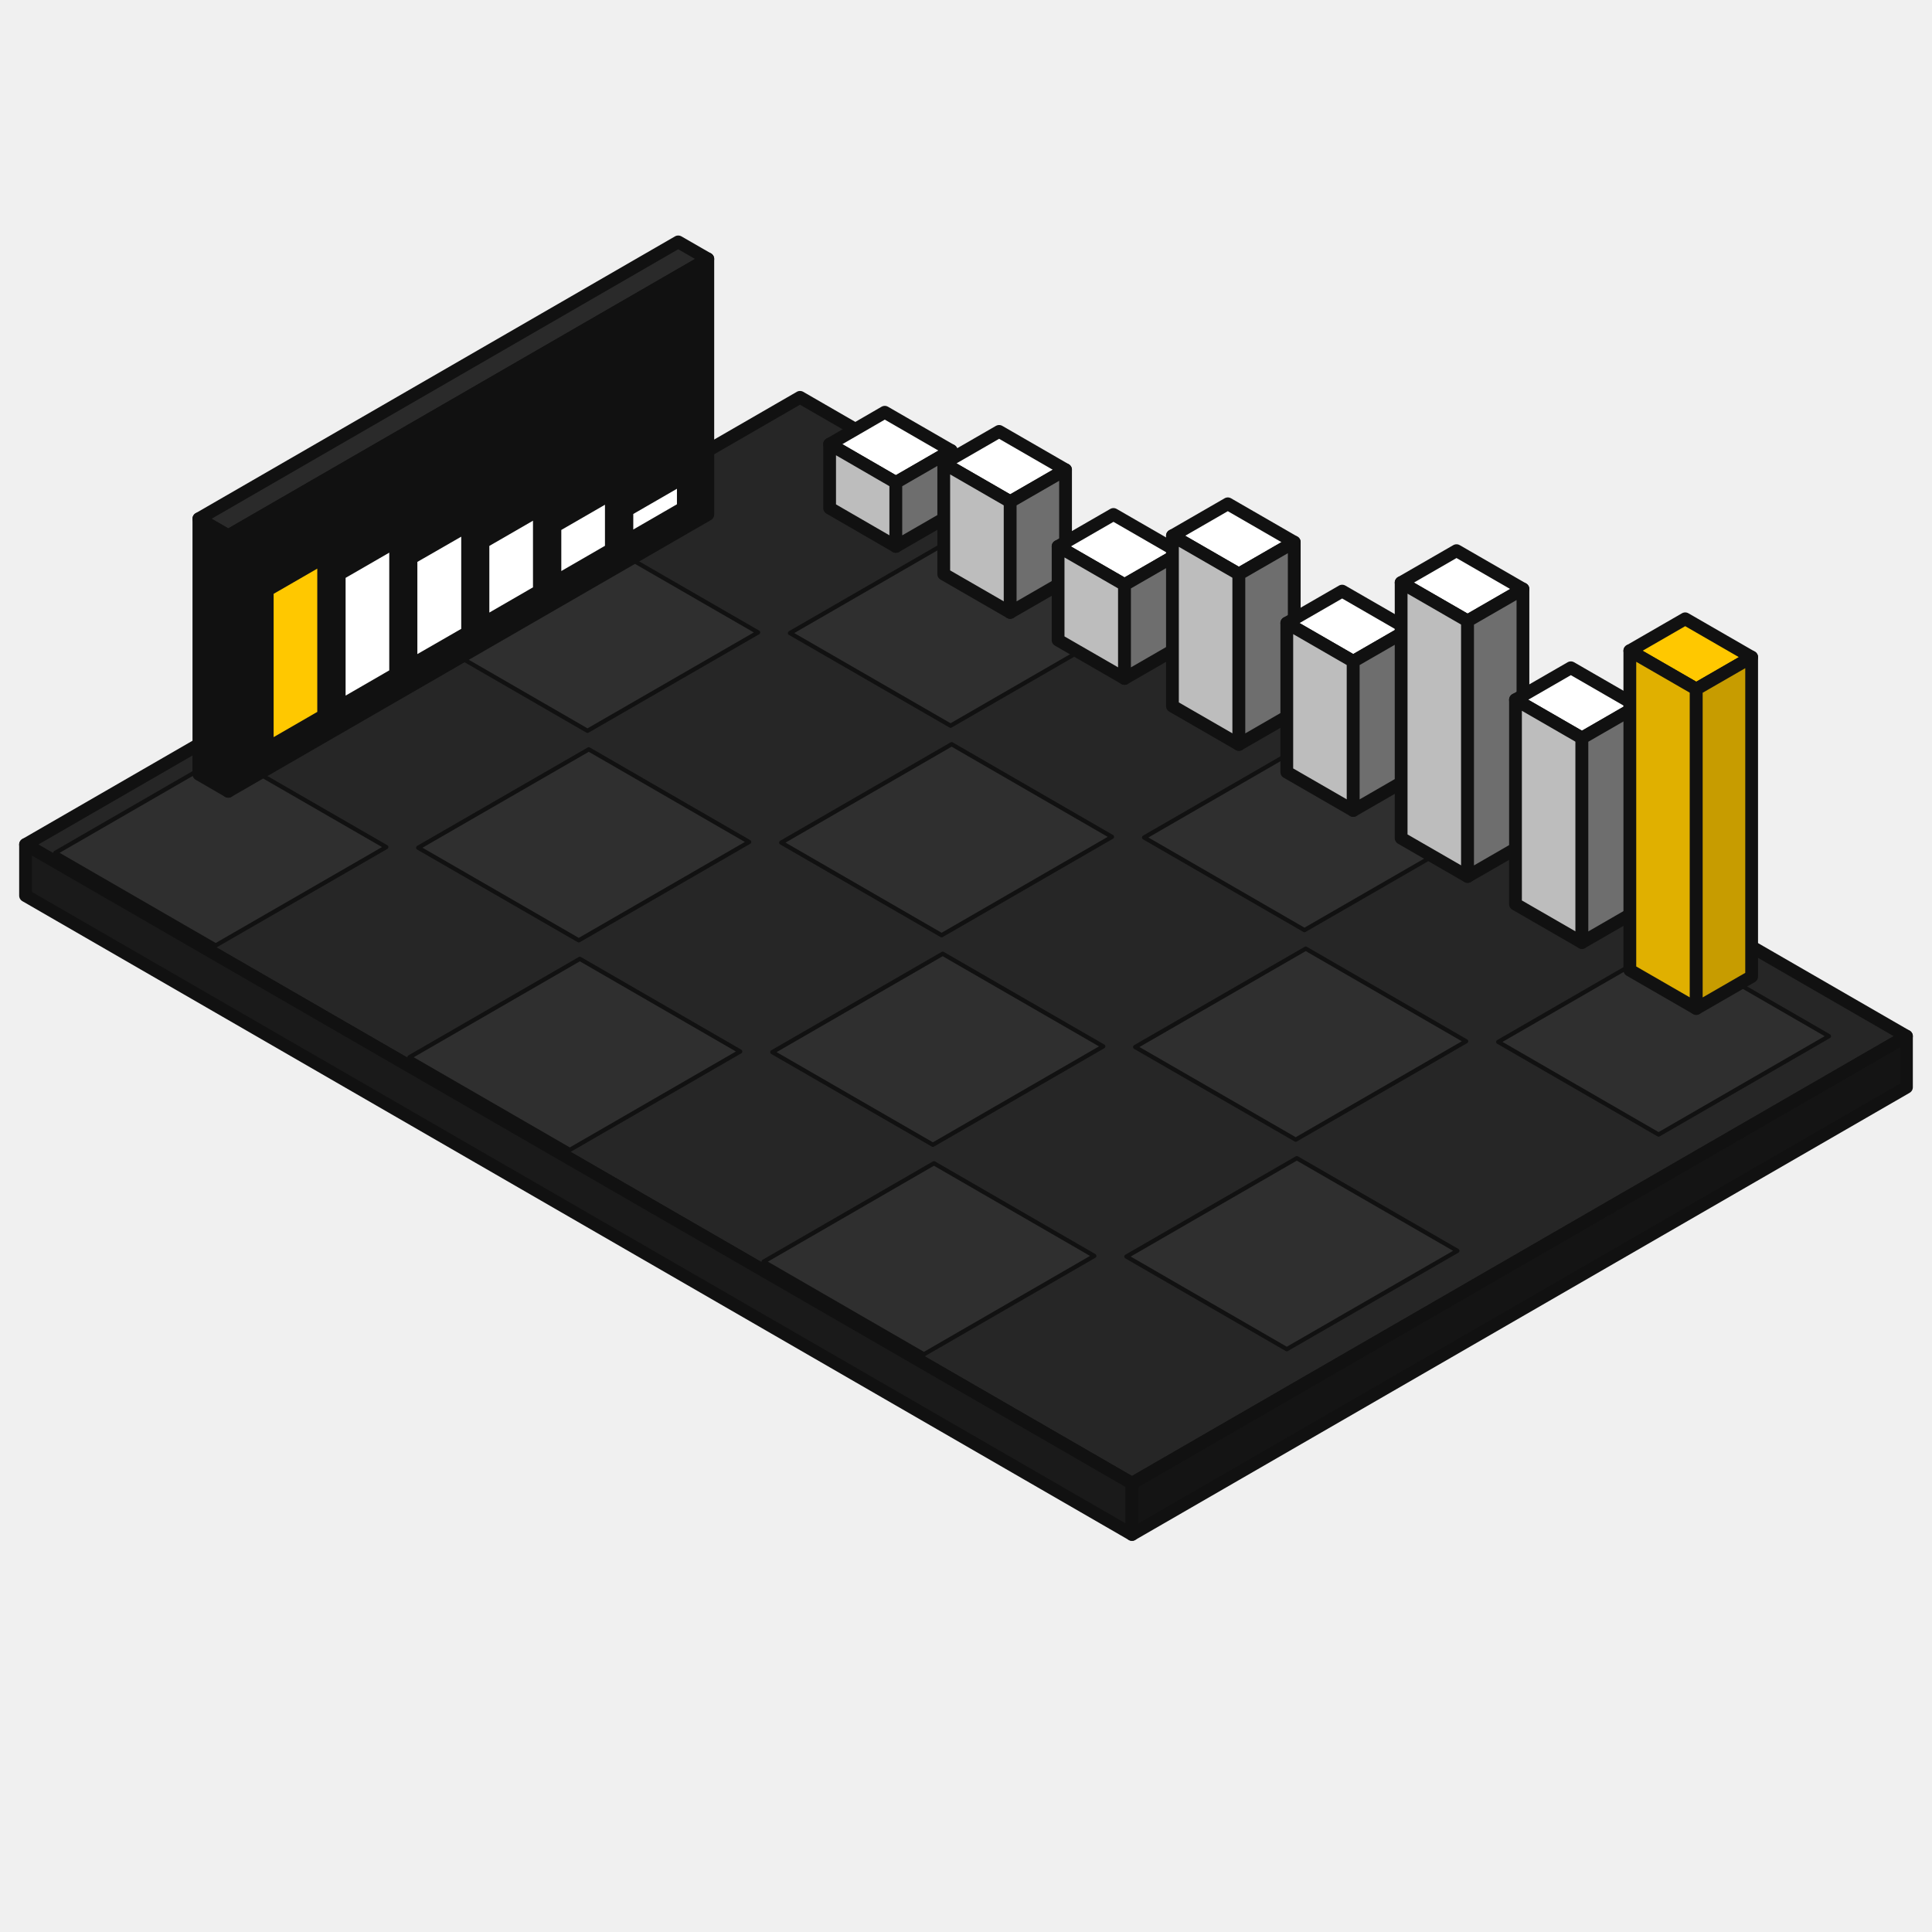
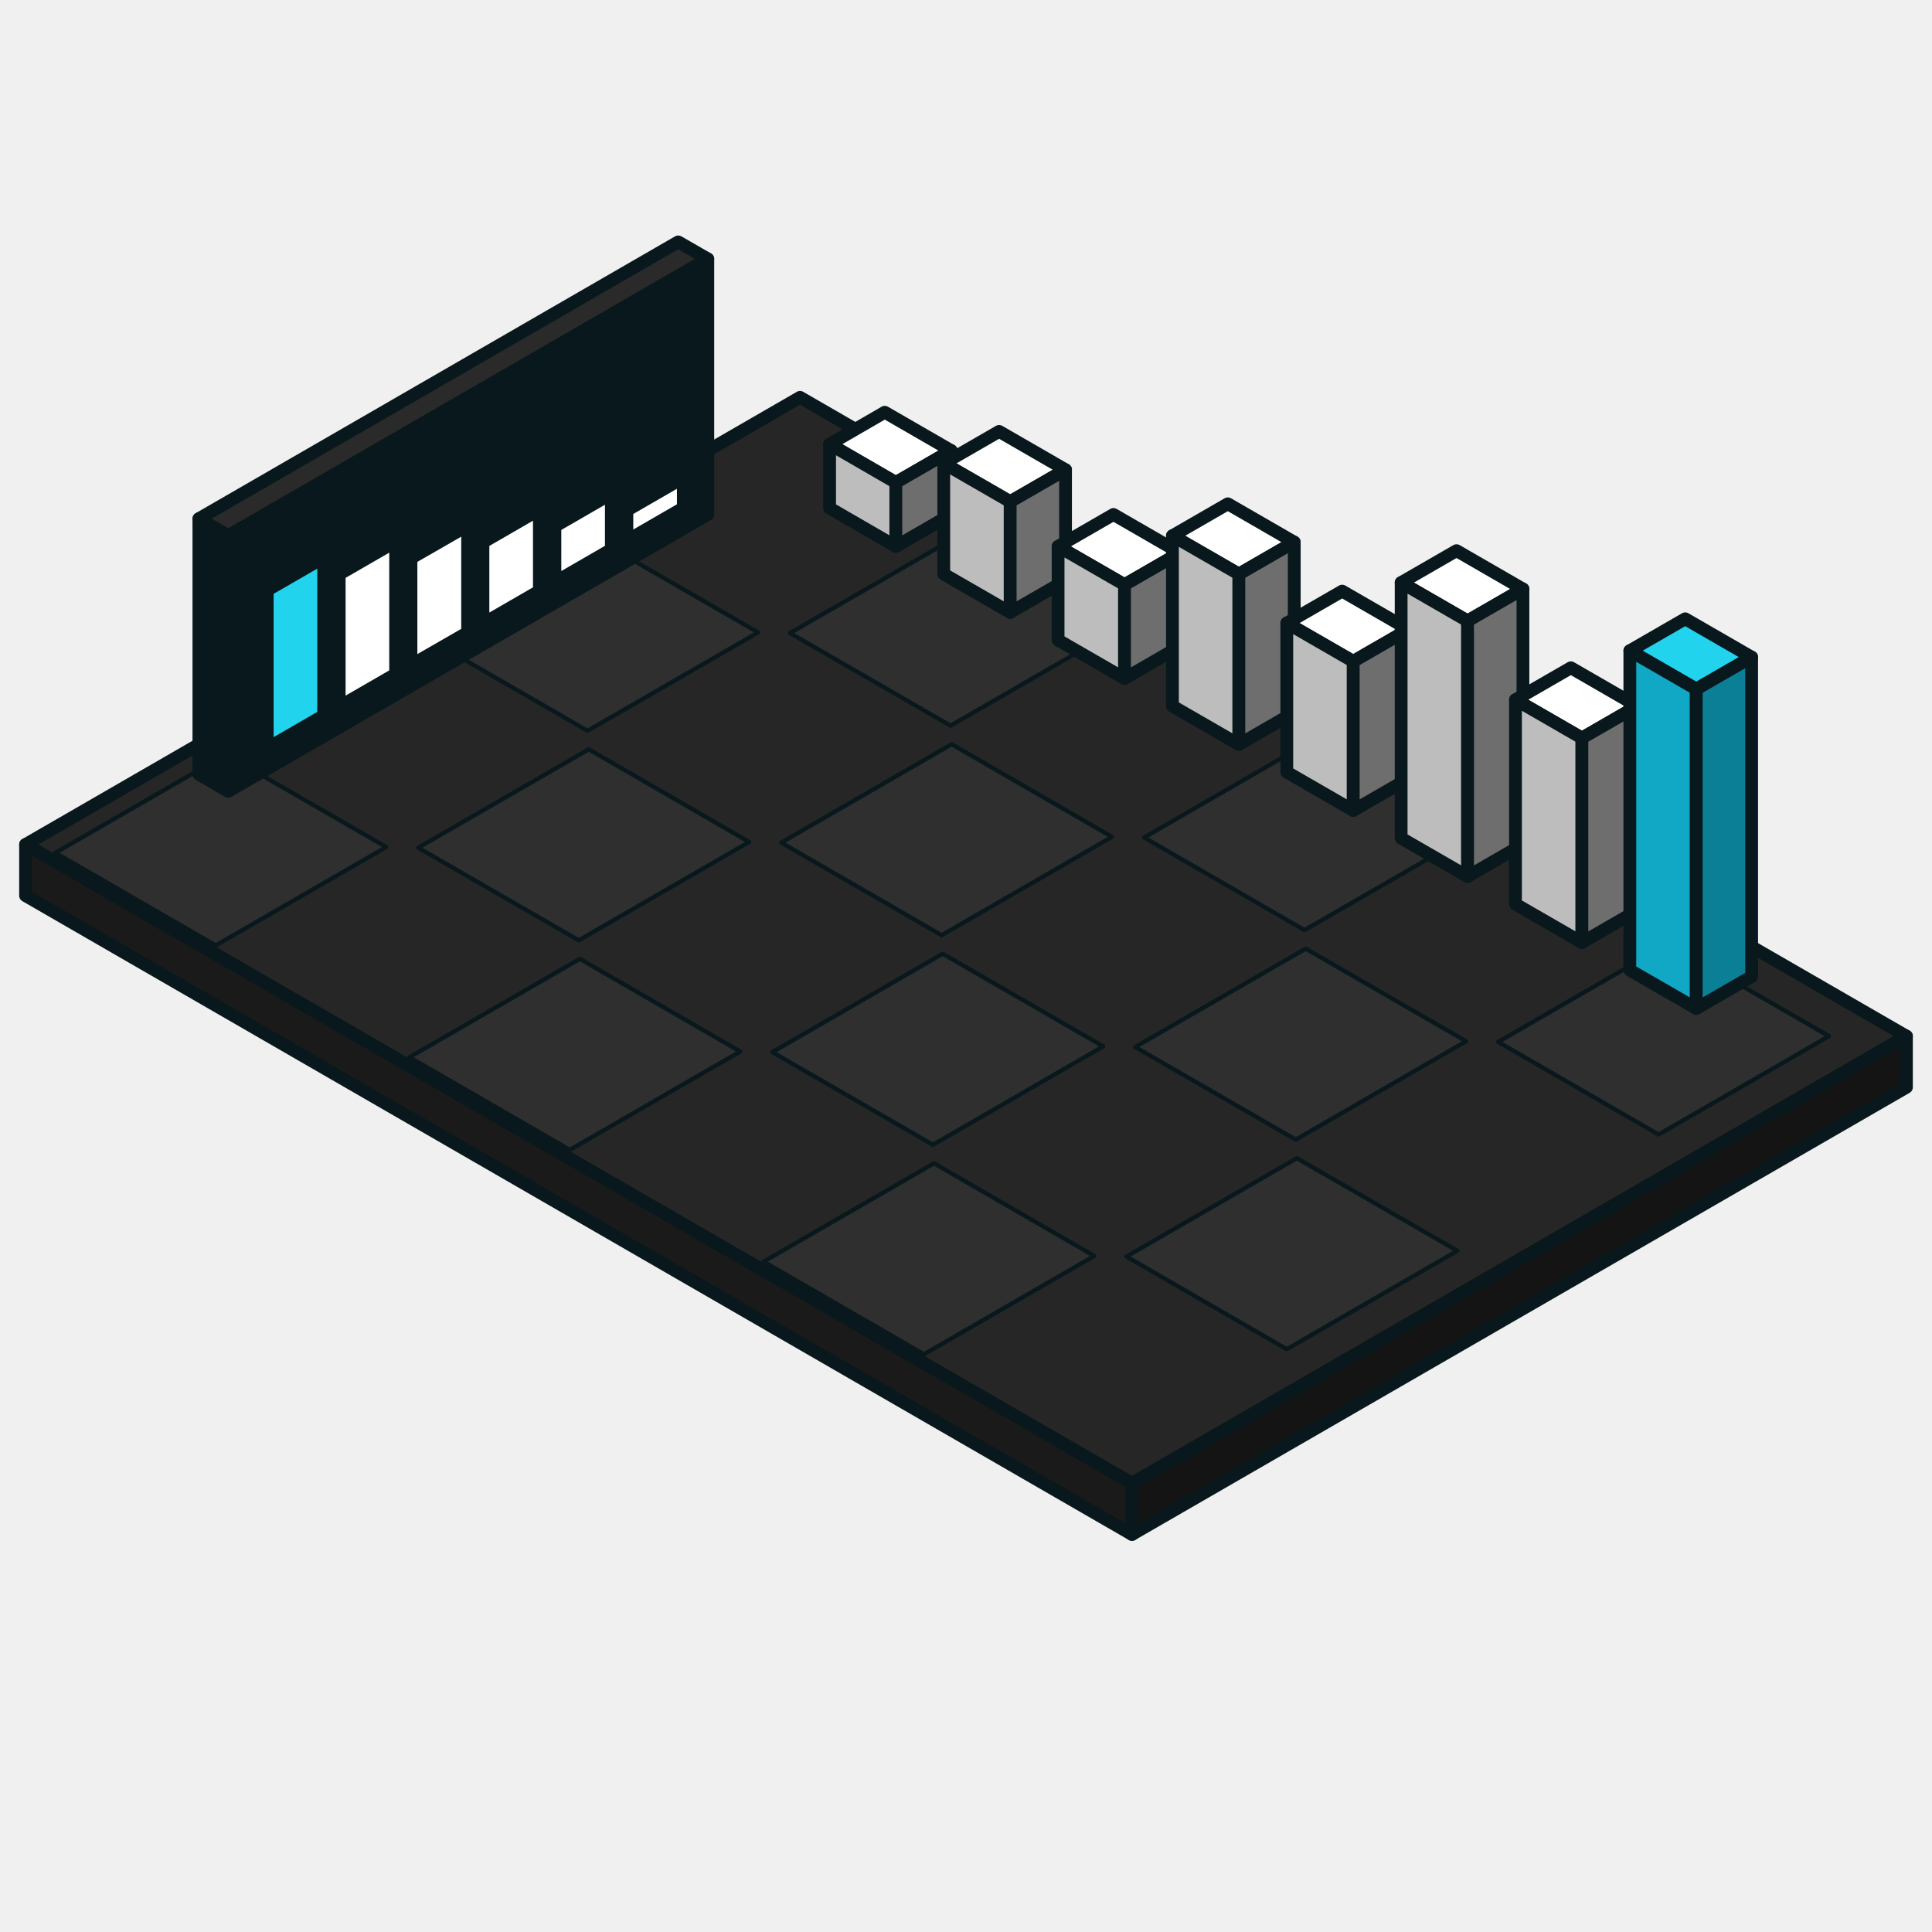
<svg xmlns="http://www.w3.org/2000/svg" viewBox="-375.7 -210.6 907.3 907.3" width="400" height="400">
-   <polygon points="0.0,-24.0 519.6,276.0 155.9,486.0 -363.7,186.0" fill="#262626" stroke="#111111" stroke-width="6" stroke-linejoin="round" />
-   <polygon points="-363.7,210.0 155.9,510.0 155.9,486.0 -363.7,186.0" fill="#1A1A1A" stroke="#111111" stroke-width="6" stroke-linejoin="round" />
-   <polygon points="519.6,300.0 155.9,510.0 155.9,486.0 519.6,276.0" fill="#141414" stroke="#111111" stroke-width="6" stroke-linejoin="round" />
-   <polygon points="75.3,40.5 150.7,84.0 70.7,130.2 -4.7,86.7" fill="#2F2F2F" stroke="#111111" stroke-width="2" stroke-linejoin="round" />
-   <polygon points="241.6,136.5 317.0,180.0 236.9,226.2 161.6,182.7" fill="#2F2F2F" stroke="#111111" stroke-width="2" stroke-linejoin="round" />
-   <polygon points="407.9,232.5 483.2,276.0 403.2,322.2 327.9,278.7" fill="#2F2F2F" stroke="#111111" stroke-width="2" stroke-linejoin="round" />
-   <polygon points="-95.1,42.9 -19.7,86.4 -99.8,132.6 -175.1,89.1" fill="#2F2F2F" stroke="#111111" stroke-width="2" stroke-linejoin="round" />
-   <polygon points="71.2,138.9 146.5,182.4 66.5,228.6 -8.8,185.1" fill="#2F2F2F" stroke="#111111" stroke-width="2" stroke-linejoin="round" />
-   <polygon points="237.5,234.9 312.8,278.4 232.8,324.6 157.4,281.1" fill="#2F2F2F" stroke="#111111" stroke-width="2" stroke-linejoin="round" />
-   <polygon points="-99.2,141.3 -23.9,184.8 -103.9,231.0 -179.3,187.5" fill="#2F2F2F" stroke="#111111" stroke-width="2" stroke-linejoin="round" />
-   <polygon points="67.0,237.3 142.4,280.8 62.4,327.0 -13.0,283.5" fill="#2F2F2F" stroke="#111111" stroke-width="2" stroke-linejoin="round" />
-   <polygon points="233.3,333.3 308.7,376.8 228.6,423.0 153.3,379.5" fill="#2F2F2F" stroke="#111111" stroke-width="2" stroke-linejoin="round" />
-   <polygon points="-269.7,143.7 -194.3,187.2 -274.4,233.4 -349.7,189.9" fill="#2F2F2F" stroke="#111111" stroke-width="2" stroke-linejoin="round" />
-   <polygon points="-103.4,239.7 -28.1,283.2 -108.1,329.4 -183.4,285.9" fill="#2F2F2F" stroke="#111111" stroke-width="2" stroke-linejoin="round" />
-   <polygon points="62.9,335.7 138.2,379.2 58.2,425.4 -17.1,381.9" fill="#2F2F2F" stroke="#111111" stroke-width="2" stroke-linejoin="round" />
-   <polygon points="39.8,-17.0 71.0,1.0 45.0,16.0 13.9,-2.0" fill="#FFFFFF" stroke="#111111" stroke-width="6" stroke-linejoin="round" />
-   <polygon points="13.9,28.0 45.0,46.0 45.0,16.0 13.9,-2.0" fill="#BDBDBD" stroke="#111111" stroke-width="6" stroke-linejoin="round" />
-   <polygon points="71.0,31.0 45.0,46.0 45.0,16.0 71.0,1.0" fill="#6E6E6E" stroke="#111111" stroke-width="6" stroke-linejoin="round" />
-   <polygon points="93.5,-8.0 124.7,10.0 98.7,25.0 67.5,7.0" fill="#FFFFFF" stroke="#111111" stroke-width="6" stroke-linejoin="round" />
-   <polygon points="67.5,59.0 98.7,77.0 98.7,25.0 67.5,7.0" fill="#BDBDBD" stroke="#111111" stroke-width="6" stroke-linejoin="round" />
-   <polygon points="124.7,62.0 98.7,77.0 98.7,25.0 124.7,10.0" fill="#6E6E6E" stroke="#111111" stroke-width="6" stroke-linejoin="round" />
-   <polygon points="147.2,31.0 178.4,49.0 152.4,64.0 121.2,46.0" fill="#FFFFFF" stroke="#111111" stroke-width="6" stroke-linejoin="round" />
-   <polygon points="121.2,90.0 152.4,108.0 152.4,64.0 121.2,46.0" fill="#BDBDBD" stroke="#111111" stroke-width="6" stroke-linejoin="round" />
-   <polygon points="178.4,93.0 152.4,108.0 152.4,64.0 178.4,49.0" fill="#6E6E6E" stroke="#111111" stroke-width="6" stroke-linejoin="round" />
-   <polygon points="200.9,26.0 232.1,44.0 206.1,59.0 174.9,41.0" fill="#FFFFFF" stroke="#111111" stroke-width="6" stroke-linejoin="round" />
-   <polygon points="174.9,121.0 206.1,139.0 206.1,59.0 174.9,41.0" fill="#BDBDBD" stroke="#111111" stroke-width="6" stroke-linejoin="round" />
-   <polygon points="232.1,124.0 206.1,139.0 206.1,59.0 232.1,44.0" fill="#6E6E6E" stroke="#111111" stroke-width="6" stroke-linejoin="round" />
-   <polygon points="-57.2,-97.0 -43.3,-89.0 -268.5,41.0 -282.3,33.0" fill="#2A2A2A" stroke="#111111" stroke-width="6" stroke-linejoin="round" />
-   <polygon points="-282.3,153.0 -268.5,161.0 -268.5,41.0 -282.3,33.0" fill="#111111" stroke="#111111" stroke-width="6" stroke-linejoin="round" />
-   <polygon points="-43.3,31.0 -268.5,161.0 -268.5,41.0 -43.3,-89.0" fill="#111111" stroke="#111111" stroke-width="6" stroke-linejoin="round" />
-   <polygon points="-56.8,26.8 -79.3,39.8 -79.3,30.2 -56.8,17.2" fill="#FFFFFF" stroke="#111111" stroke-width="2" stroke-linejoin="round" />
-   <polygon points="-90.6,46.3 -113.1,59.3 -113.1,37.7 -90.6,24.7" fill="#FFFFFF" stroke="#111111" stroke-width="2" stroke-linejoin="round" />
-   <polygon points="-124.4,65.8 -146.9,78.8 -146.9,45.2 -124.4,32.2" fill="#FFFFFF" stroke="#111111" stroke-width="2" stroke-linejoin="round" />
-   <polygon points="-158.1,85.3 -180.7,98.3 -180.7,52.7 -158.1,39.7" fill="#FFFFFF" stroke="#111111" stroke-width="2" stroke-linejoin="round" />
-   <polygon points="-191.9,104.8 -214.4,117.8 -214.4,60.2 -191.9,47.2" fill="#FFFFFF" stroke="#111111" stroke-width="2" stroke-linejoin="round" />
-   <polygon points="-225.7,124.3 -248.2,137.3 -248.2,67.7 -225.7,54.7" fill="#FFC800" stroke="#111111" stroke-width="2" stroke-linejoin="round" />
-   <polygon points="254.6,67.0 285.8,85.0 259.8,100.0 228.6,82.0" fill="#FFFFFF" stroke="#111111" stroke-width="6" stroke-linejoin="round" />
-   <polygon points="228.6,152.0 259.8,170.0 259.8,100.0 228.6,82.0" fill="#BDBDBD" stroke="#111111" stroke-width="6" stroke-linejoin="round" />
-   <polygon points="285.8,155.0 259.8,170.0 259.8,100.0 285.8,85.0" fill="#6E6E6E" stroke="#111111" stroke-width="6" stroke-linejoin="round" />
-   <polygon points="308.3,48.0 339.5,66.0 313.5,81.0 282.3,63.0" fill="#FFFFFF" stroke="#111111" stroke-width="6" stroke-linejoin="round" />
-   <polygon points="282.3,183.0 313.5,201.0 313.5,81.0 282.3,63.0" fill="#BDBDBD" stroke="#111111" stroke-width="6" stroke-linejoin="round" />
-   <polygon points="339.5,186.0 313.5,201.0 313.5,81.0 339.5,66.0" fill="#6E6E6E" stroke="#111111" stroke-width="6" stroke-linejoin="round" />
-   <polygon points="362.0,103.0 393.2,121.0 367.2,136.0 336.0,118.0" fill="#FFFFFF" stroke="#111111" stroke-width="6" stroke-linejoin="round" />
-   <polygon points="336.0,214.0 367.2,232.0 367.2,136.0 336.0,118.0" fill="#BDBDBD" stroke="#111111" stroke-width="6" stroke-linejoin="round" />
-   <polygon points="393.2,217.0 367.2,232.0 367.2,136.0 393.2,121.0" fill="#6E6E6E" stroke="#111111" stroke-width="6" stroke-linejoin="round" />
-   <polygon points="415.7,80.0 446.9,98.0 420.9,113.0 389.7,95.0" fill="#FFC800" stroke="#111111" stroke-width="6" stroke-linejoin="round" />
-   <polygon points="389.7,245.0 420.9,263.0 420.9,113.0 389.7,95.0" fill="#E0B000" stroke="#111111" stroke-width="6" stroke-linejoin="round" />
-   <polygon points="446.9,248.0 420.9,263.0 420.9,113.0 446.9,98.0" fill="#C79C00" stroke="#111111" stroke-width="6" stroke-linejoin="round" />
+   <polygon points="0.0,-24.0 519.6,276.0 155.9,486.0 -363.7,186.0" fill="#262626" stroke="#08181C" stroke-width="6" stroke-linejoin="round" />
+   <polygon points="-363.7,210.0 155.9,510.0 155.9,486.0 -363.7,186.0" fill="#1A1A1A" stroke="#08181C" stroke-width="6" stroke-linejoin="round" />
+   <polygon points="519.6,300.0 155.9,510.0 155.9,486.0 519.6,276.0" fill="#141414" stroke="#08181C" stroke-width="6" stroke-linejoin="round" />
+   <polygon points="75.3,40.5 150.7,84.0 70.7,130.2 -4.7,86.7" fill="#2F2F2F" stroke="#08181C" stroke-width="2" stroke-linejoin="round" />
+   <polygon points="241.6,136.5 317.0,180.0 236.9,226.2 161.6,182.7" fill="#2F2F2F" stroke="#08181C" stroke-width="2" stroke-linejoin="round" />
+   <polygon points="407.9,232.5 483.2,276.0 403.2,322.2 327.9,278.7" fill="#2F2F2F" stroke="#08181C" stroke-width="2" stroke-linejoin="round" />
+   <polygon points="-95.1,42.9 -19.7,86.4 -99.8,132.6 -175.1,89.1" fill="#2F2F2F" stroke="#08181C" stroke-width="2" stroke-linejoin="round" />
+   <polygon points="71.2,138.9 146.5,182.4 66.5,228.6 -8.8,185.1" fill="#2F2F2F" stroke="#08181C" stroke-width="2" stroke-linejoin="round" />
+   <polygon points="237.5,234.9 312.8,278.4 232.8,324.6 157.4,281.1" fill="#2F2F2F" stroke="#08181C" stroke-width="2" stroke-linejoin="round" />
+   <polygon points="-99.2,141.3 -23.9,184.8 -103.9,231.0 -179.3,187.5" fill="#2F2F2F" stroke="#08181C" stroke-width="2" stroke-linejoin="round" />
+   <polygon points="67.0,237.3 142.4,280.8 62.4,327.0 -13.0,283.5" fill="#2F2F2F" stroke="#08181C" stroke-width="2" stroke-linejoin="round" />
+   <polygon points="233.3,333.3 308.7,376.8 228.6,423.0 153.3,379.5" fill="#2F2F2F" stroke="#08181C" stroke-width="2" stroke-linejoin="round" />
+   <polygon points="-269.7,143.7 -194.3,187.2 -274.4,233.4 -349.7,189.9" fill="#2F2F2F" stroke="#08181C" stroke-width="2" stroke-linejoin="round" />
+   <polygon points="-103.4,239.7 -28.1,283.2 -108.1,329.4 -183.4,285.9" fill="#2F2F2F" stroke="#08181C" stroke-width="2" stroke-linejoin="round" />
+   <polygon points="62.9,335.7 138.2,379.2 58.2,425.4 -17.1,381.9" fill="#2F2F2F" stroke="#08181C" stroke-width="2" stroke-linejoin="round" />
+   <polygon points="39.8,-17.0 71.0,1.0 45.0,16.0 13.9,-2.0" fill="#FFFFFF" stroke="#08181C" stroke-width="6" stroke-linejoin="round" />
+   <polygon points="13.9,28.0 45.0,46.0 45.0,16.0 13.9,-2.0" fill="#BDBDBD" stroke="#08181C" stroke-width="6" stroke-linejoin="round" />
+   <polygon points="71.0,31.0 45.0,46.0 45.0,16.0 71.0,1.0" fill="#6E6E6E" stroke="#08181C" stroke-width="6" stroke-linejoin="round" />
+   <polygon points="93.5,-8.0 124.7,10.0 98.7,25.0 67.5,7.0" fill="#FFFFFF" stroke="#08181C" stroke-width="6" stroke-linejoin="round" />
+   <polygon points="67.5,59.0 98.7,77.0 98.7,25.0 67.5,7.0" fill="#BDBDBD" stroke="#08181C" stroke-width="6" stroke-linejoin="round" />
+   <polygon points="124.7,62.0 98.7,77.0 98.7,25.0 124.7,10.0" fill="#6E6E6E" stroke="#08181C" stroke-width="6" stroke-linejoin="round" />
+   <polygon points="147.2,31.0 178.4,49.0 152.4,64.0 121.2,46.0" fill="#FFFFFF" stroke="#08181C" stroke-width="6" stroke-linejoin="round" />
+   <polygon points="121.2,90.0 152.4,108.0 152.4,64.0 121.2,46.0" fill="#BDBDBD" stroke="#08181C" stroke-width="6" stroke-linejoin="round" />
+   <polygon points="178.4,93.0 152.4,108.0 152.4,64.0 178.4,49.0" fill="#6E6E6E" stroke="#08181C" stroke-width="6" stroke-linejoin="round" />
+   <polygon points="200.9,26.0 232.1,44.0 206.1,59.0 174.9,41.0" fill="#FFFFFF" stroke="#08181C" stroke-width="6" stroke-linejoin="round" />
+   <polygon points="174.9,121.0 206.1,139.0 206.1,59.0 174.9,41.0" fill="#BDBDBD" stroke="#08181C" stroke-width="6" stroke-linejoin="round" />
+   <polygon points="232.1,124.0 206.1,139.0 206.1,59.0 232.1,44.0" fill="#6E6E6E" stroke="#08181C" stroke-width="6" stroke-linejoin="round" />
+   <polygon points="-57.2,-97.0 -43.3,-89.0 -268.5,41.0 -282.3,33.0" fill="#2A2A2A" stroke="#08181C" stroke-width="6" stroke-linejoin="round" />
+   <polygon points="-282.3,153.0 -268.5,161.0 -268.5,41.0 -282.3,33.0" fill="#08181C" stroke="#08181C" stroke-width="6" stroke-linejoin="round" />
+   <polygon points="-43.3,31.0 -268.5,161.0 -268.5,41.0 -43.3,-89.0" fill="#08181C" stroke="#08181C" stroke-width="6" stroke-linejoin="round" />
+   <polygon points="-56.8,26.8 -79.3,39.8 -79.3,30.2 -56.8,17.2" fill="#FFFFFF" stroke="#08181C" stroke-width="2" stroke-linejoin="round" />
+   <polygon points="-90.6,46.3 -113.1,59.3 -113.1,37.7 -90.6,24.7" fill="#FFFFFF" stroke="#08181C" stroke-width="2" stroke-linejoin="round" />
+   <polygon points="-124.4,65.8 -146.9,78.8 -146.9,45.2 -124.4,32.2" fill="#FFFFFF" stroke="#08181C" stroke-width="2" stroke-linejoin="round" />
+   <polygon points="-158.1,85.3 -180.7,98.3 -180.7,52.7 -158.1,39.7" fill="#FFFFFF" stroke="#08181C" stroke-width="2" stroke-linejoin="round" />
+   <polygon points="-191.9,104.8 -214.4,117.8 -214.4,60.2 -191.9,47.2" fill="#FFFFFF" stroke="#08181C" stroke-width="2" stroke-linejoin="round" />
+   <polygon points="-225.7,124.3 -248.2,137.3 -248.2,67.7 -225.7,54.7" fill="#22D3EE" stroke="#08181C" stroke-width="2" stroke-linejoin="round" />
+   <polygon points="254.6,67.0 285.8,85.0 259.8,100.0 228.6,82.0" fill="#FFFFFF" stroke="#08181C" stroke-width="6" stroke-linejoin="round" />
+   <polygon points="228.6,152.0 259.8,170.0 259.8,100.0 228.6,82.0" fill="#BDBDBD" stroke="#08181C" stroke-width="6" stroke-linejoin="round" />
+   <polygon points="285.8,155.0 259.8,170.0 259.8,100.0 285.8,85.0" fill="#6E6E6E" stroke="#08181C" stroke-width="6" stroke-linejoin="round" />
+   <polygon points="308.3,48.0 339.5,66.0 313.5,81.0 282.3,63.0" fill="#FFFFFF" stroke="#08181C" stroke-width="6" stroke-linejoin="round" />
+   <polygon points="282.3,183.0 313.5,201.0 313.5,81.0 282.3,63.0" fill="#BDBDBD" stroke="#08181C" stroke-width="6" stroke-linejoin="round" />
+   <polygon points="339.5,186.0 313.5,201.0 313.5,81.0 339.5,66.0" fill="#6E6E6E" stroke="#08181C" stroke-width="6" stroke-linejoin="round" />
+   <polygon points="362.0,103.0 393.2,121.0 367.2,136.0 336.0,118.0" fill="#FFFFFF" stroke="#08181C" stroke-width="6" stroke-linejoin="round" />
+   <polygon points="336.0,214.0 367.2,232.0 367.2,136.0 336.0,118.0" fill="#BDBDBD" stroke="#08181C" stroke-width="6" stroke-linejoin="round" />
+   <polygon points="393.2,217.0 367.2,232.0 367.2,136.0 393.2,121.0" fill="#6E6E6E" stroke="#08181C" stroke-width="6" stroke-linejoin="round" />
+   <polygon points="415.7,80.0 446.9,98.0 420.9,113.0 389.7,95.0" fill="#22D3EE" stroke="#08181C" stroke-width="6" stroke-linejoin="round" />
+   <polygon points="389.7,245.0 420.9,263.0 420.9,113.0 389.7,95.0" fill="#10A8C4" stroke="#08181C" stroke-width="6" stroke-linejoin="round" />
+   <polygon points="446.9,248.0 420.9,263.0 420.9,113.0 446.9,98.0" fill="#0B7F96" stroke="#08181C" stroke-width="6" stroke-linejoin="round" />
</svg>
